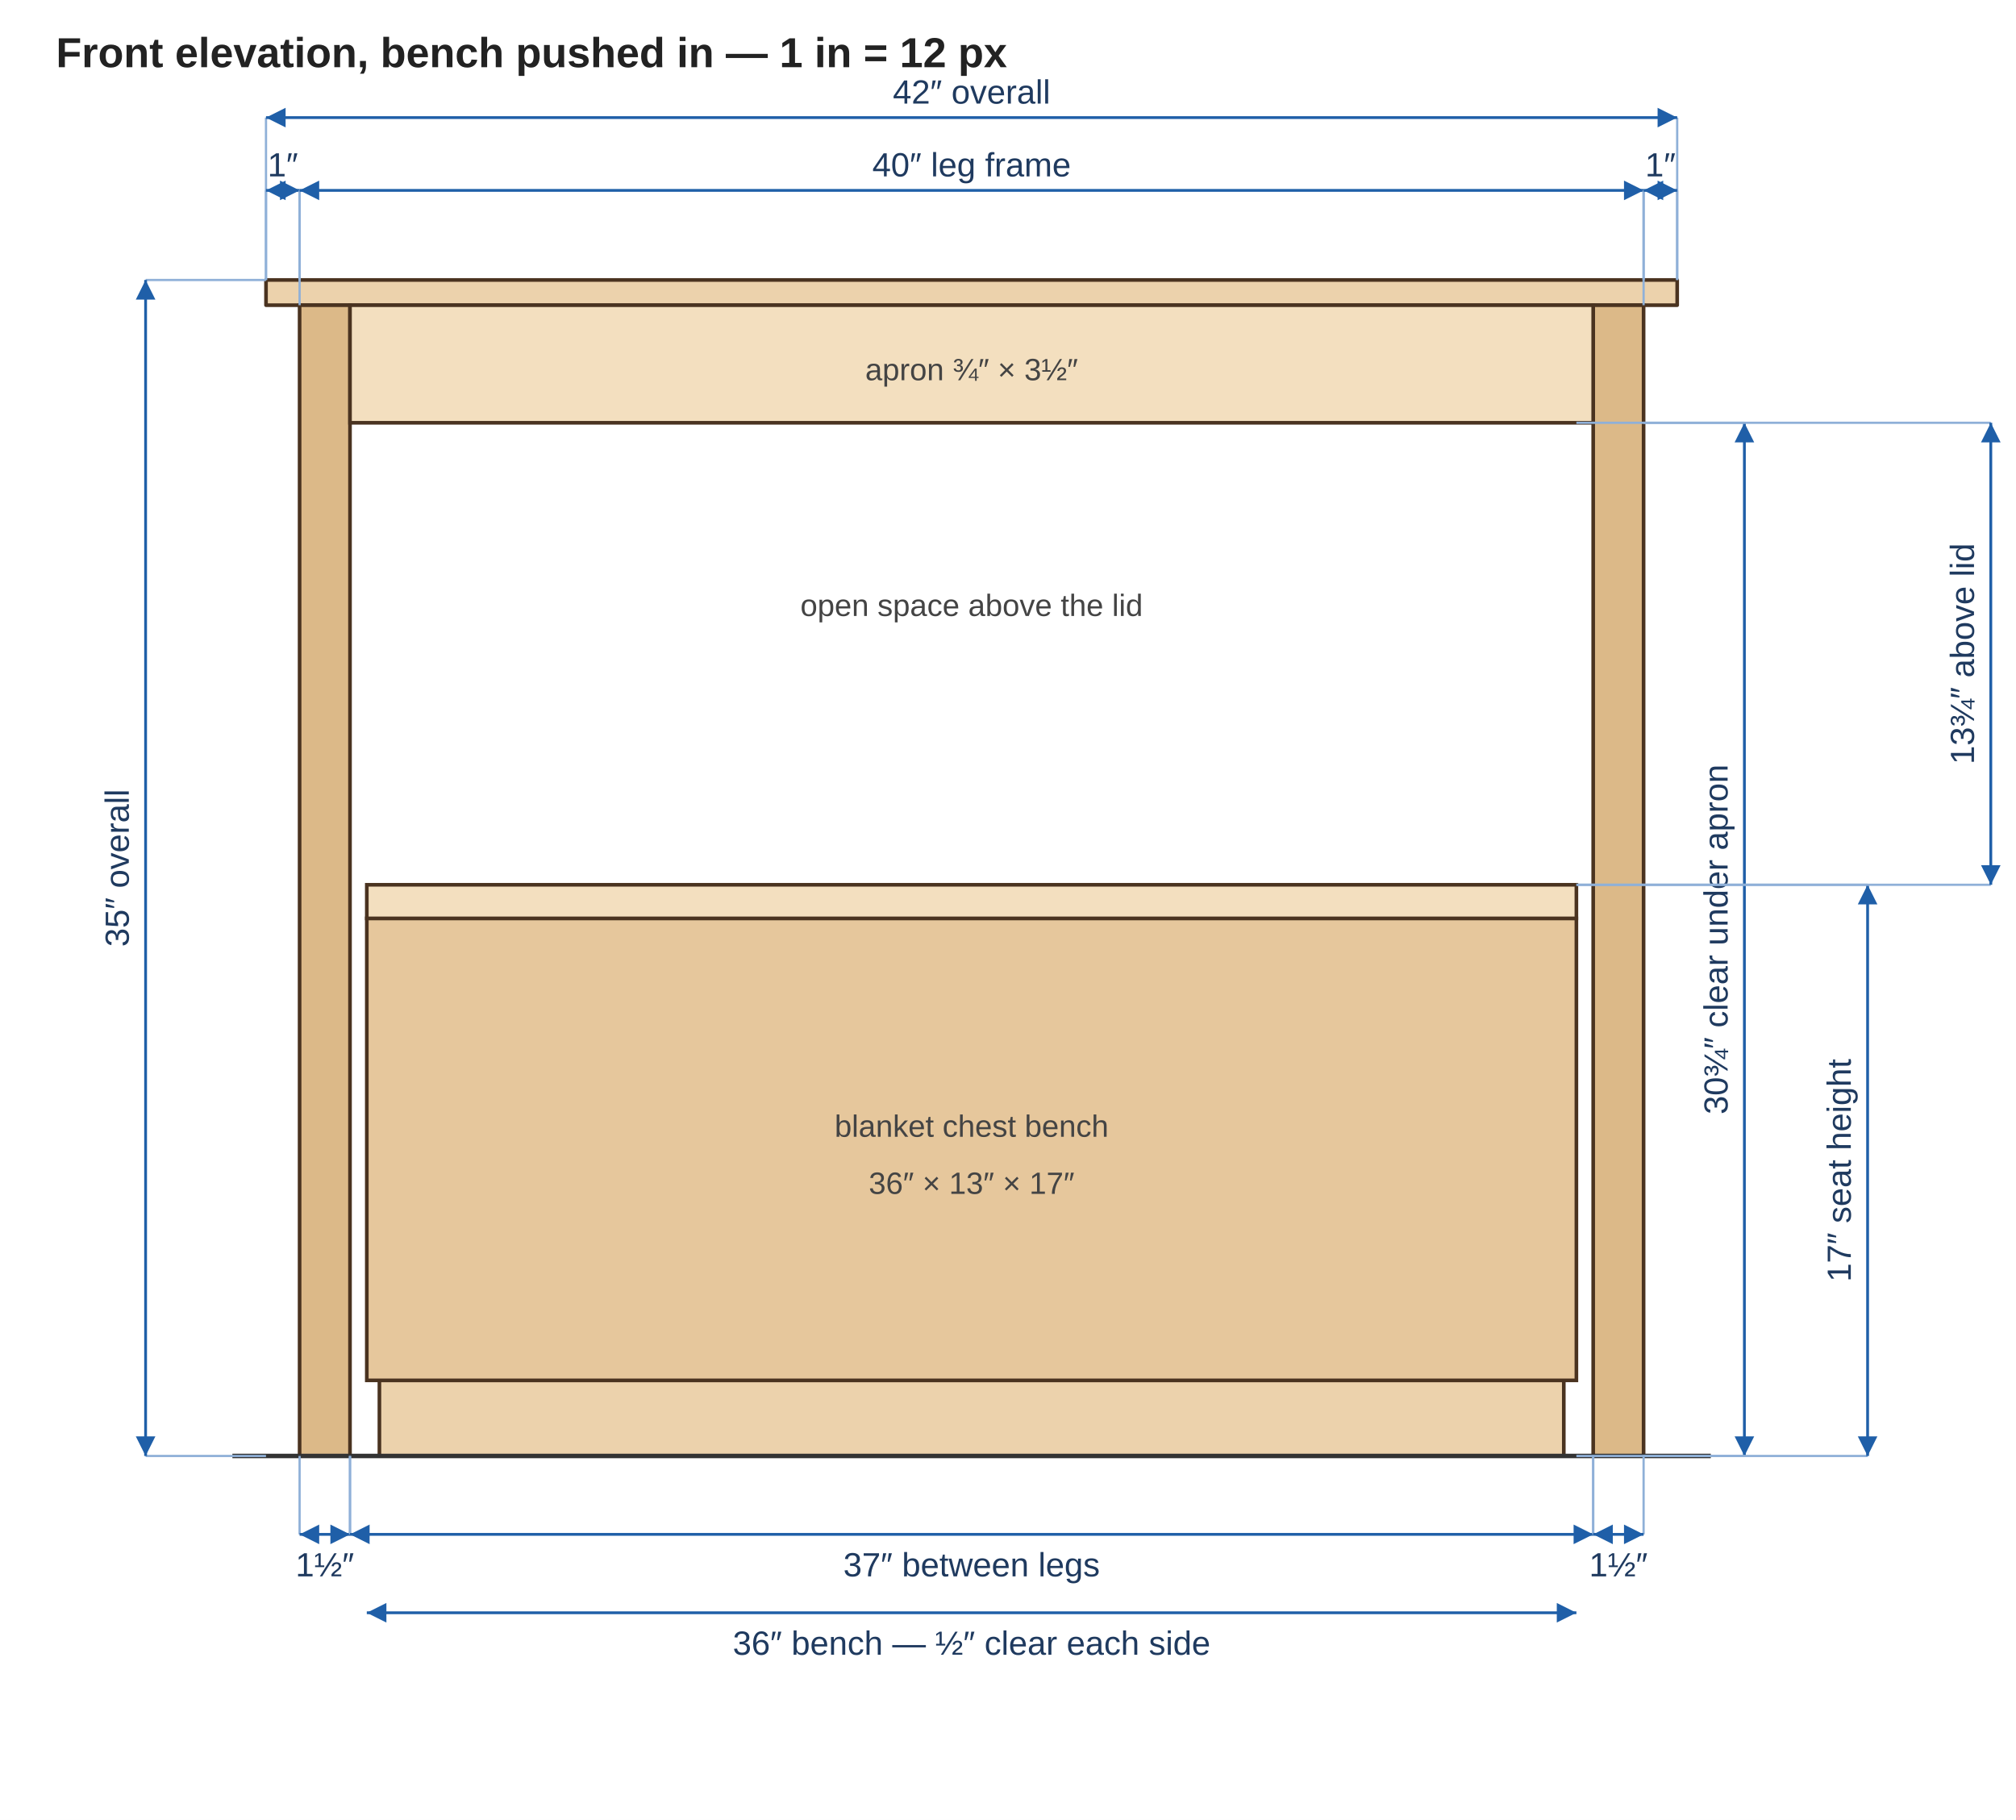
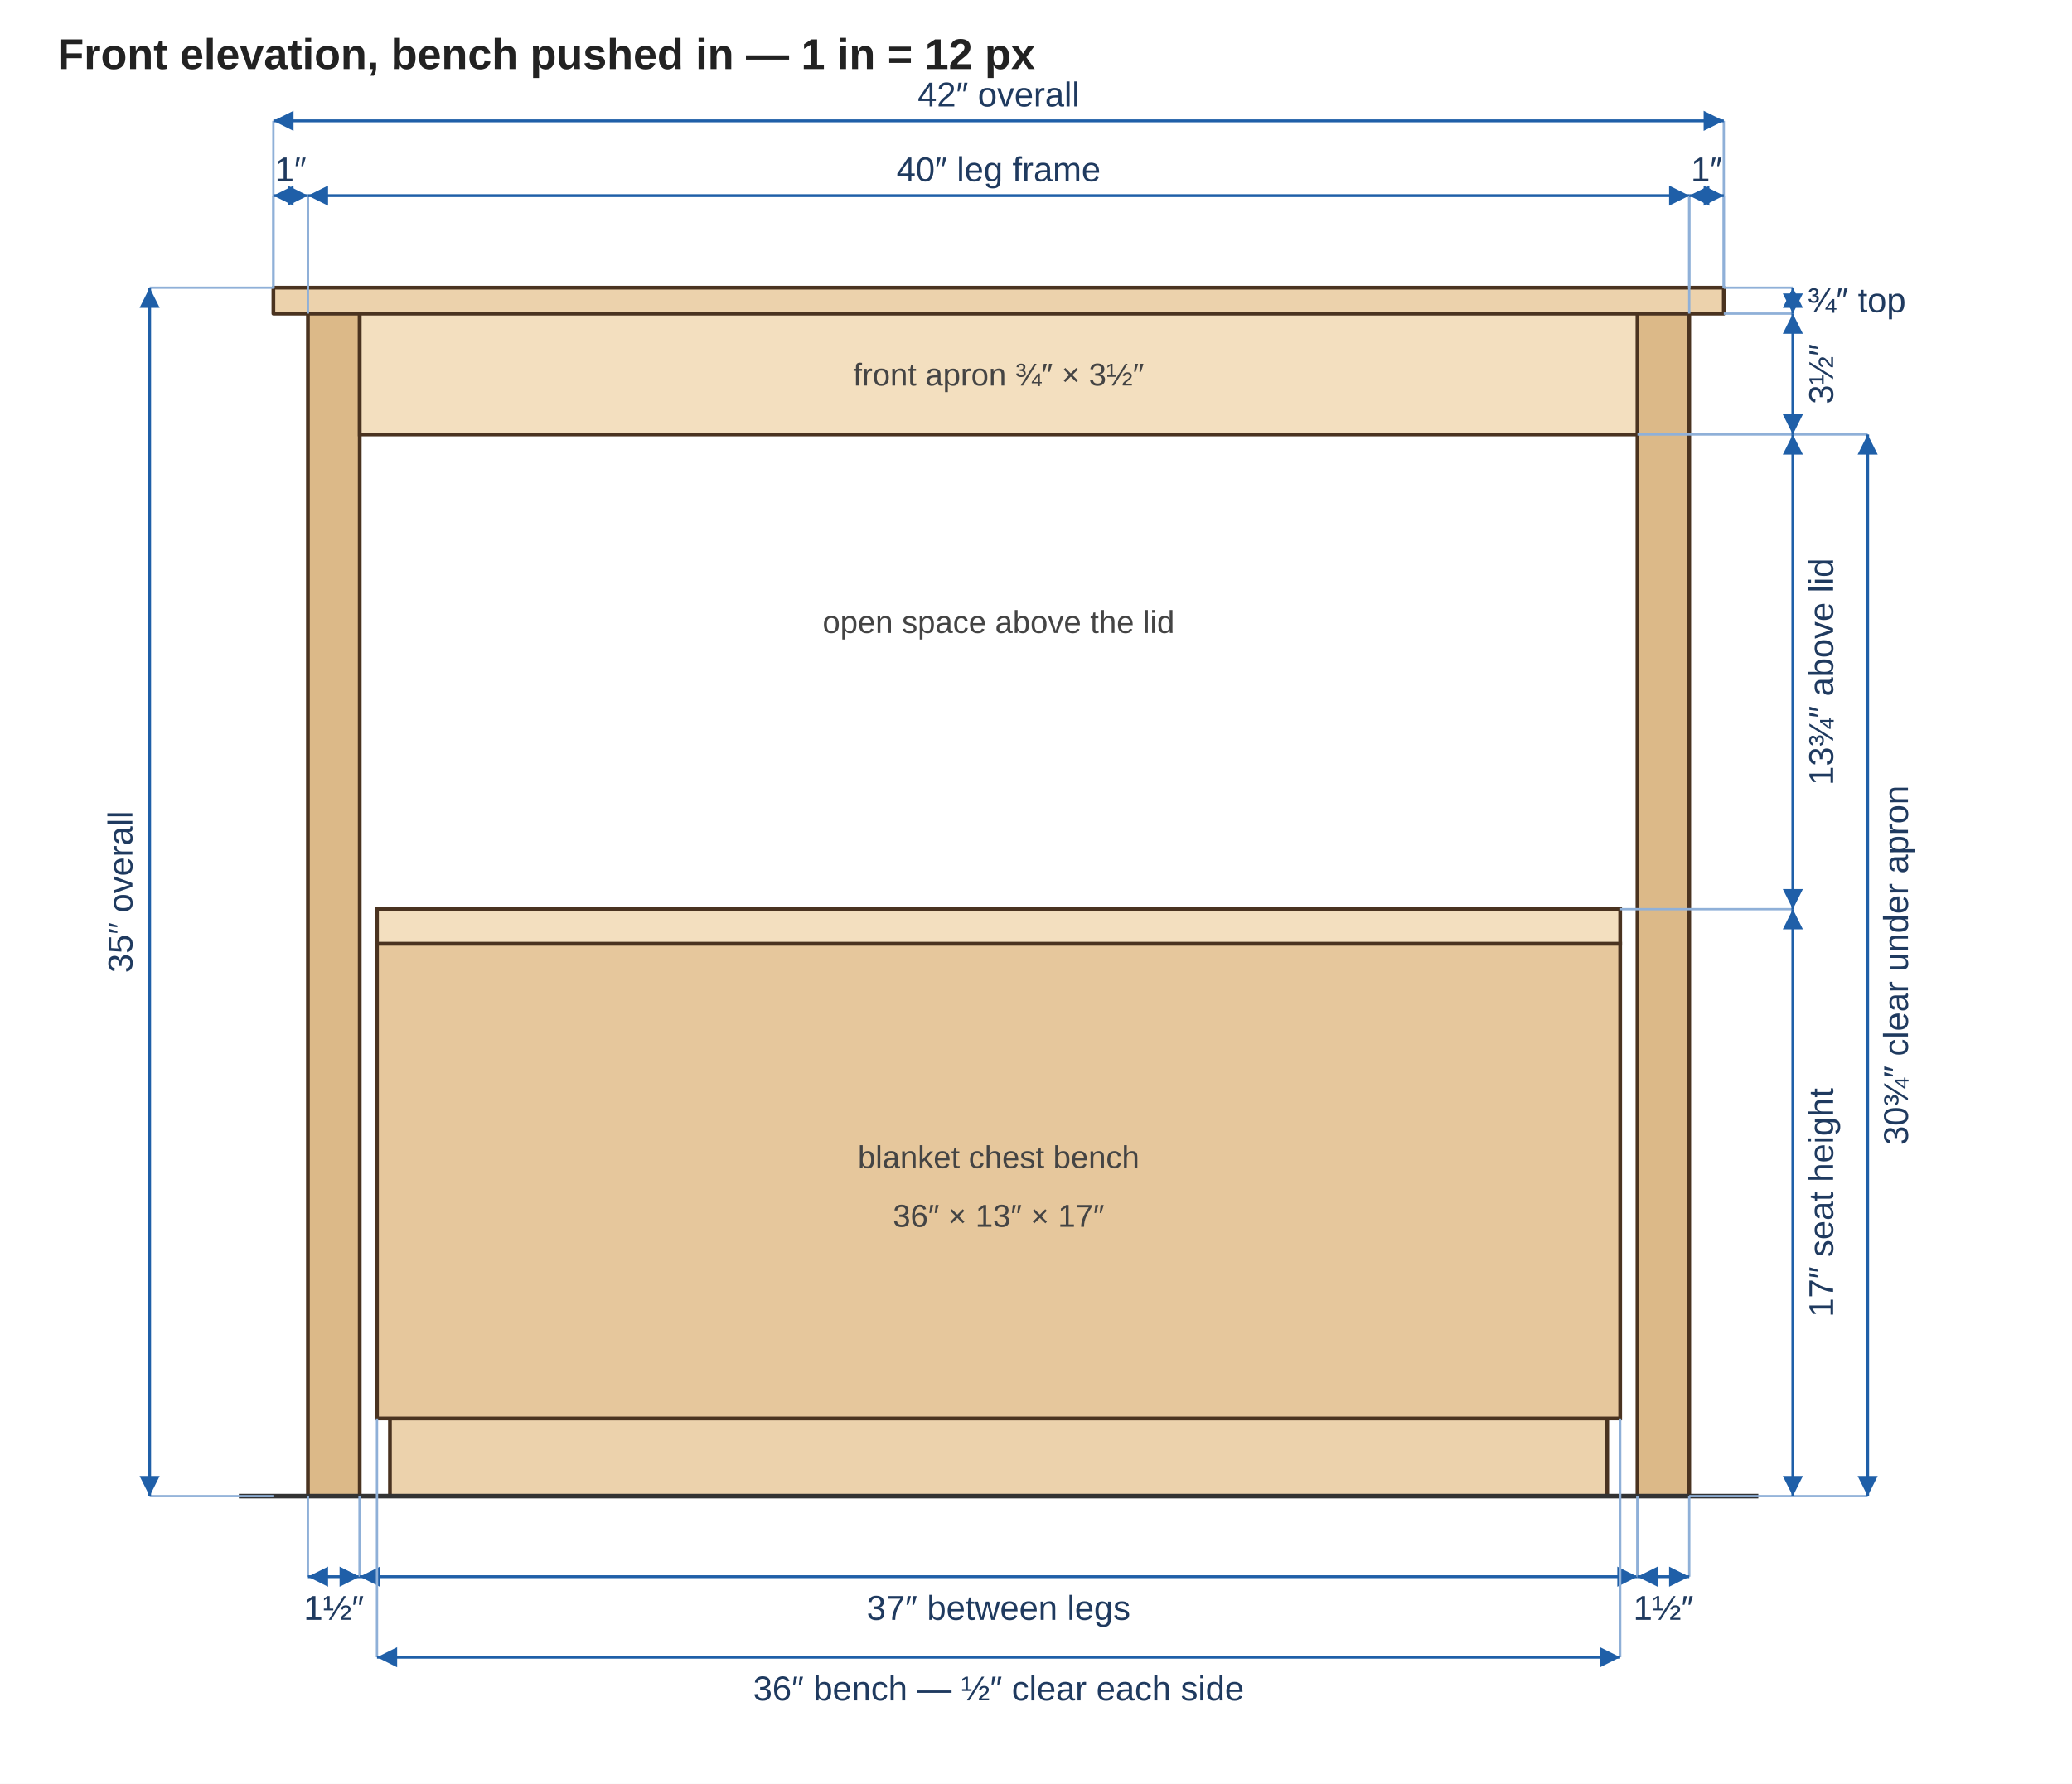
- <svg xmlns="http://www.w3.org/2000/svg" viewBox="0 0 720 650" width="720" height="650" role="img" aria-label="Console with bench, front elevation">
+ <svg xmlns="http://www.w3.org/2000/svg" viewBox="0 0 720 620" width="720" height="620" role="img" aria-label="Console with bench, front elevation">
  <style>
  .bg{fill:#fff}
  .wood{fill:#ecd2ac;stroke:#4a3320;stroke-width:1.3;stroke-linejoin:round}
  .leg{fill:#dcb988;stroke:#4a3320;stroke-width:1.3}
  .face{fill:#f3dfbf;stroke:#4a3320;stroke-width:1.3}
  .pull{fill:#5a3b26;stroke:#2b1a0f;stroke-width:1}
  .shelf{fill:#e6c79c;stroke:#4a3320;stroke-width:1.3}
  .hid{fill:none;stroke:#7a6a5a;stroke-width:1.1;stroke-dasharray:5 3}
  .spacer{fill:#cfc3b4;stroke:#6b5b4b;stroke-width:1}
  .floor{stroke:#333;stroke-width:1.6}
  .dim{stroke:#1f5fa8;stroke-width:1;fill:none}
  .ext{stroke:#8fb0d8;stroke-width:.8}
  .t{font:12px 'Helvetica Neue',Arial,sans-serif;fill:#1f3a5f}
  .n{font:11px 'Helvetica Neue',Arial,sans-serif;fill:#444}
  .h{font:600 15px 'Helvetica Neue',Arial,sans-serif;fill:#222}
</style>
  <defs>
    <marker id="a" viewBox="0 0 8 8" refX="8" refY="4" markerWidth="7" markerHeight="7" orient="auto-start-reverse">
      <path d="M0,0 L8,4 L0,8 z" fill="#1f5fa8" />
    </marker>
  </defs>
-   <rect class="bg" width="720" height="650" />
+   <style>
+   .beyond{fill:#f6efe4;stroke:#9a8a7a;stroke-width:1}
+   .groove{fill:#fff;stroke:#4a3320;stroke-width:1}
+   .dt{fill:url(#hatch);stroke:#4a3320;stroke-width:1.3}
+   .knuckle{fill:#5a3b26;stroke:#2b1a0f;stroke-width:1}
+ </style>
+   <defs>
+     <pattern id="hatch" width="6" height="6" patternUnits="userSpaceOnUse" patternTransform="rotate(45)">
+       <rect width="6" height="6" fill="#e6c79c" />
+       <line x1="0" y1="0" x2="0" y2="6" stroke="#4a3320" stroke-width="1" />
+     </pattern>
+   </defs>
+   <rect class="bg" width="720" height="620" />
  <text class="h" x="20.0" y="24.0" text-anchor="start">Front elevation, bench pushed in — 1 in = 12 px</text>
  <rect class="wood" x="95.00" y="100.00" width="504.00" height="9.00" />
  <rect class="leg" x="107.00" y="109.00" width="18.00" height="411.00" />
  <rect class="leg" x="569.00" y="109.00" width="18.00" height="411.00" />
  <rect class="face" x="125.00" y="109.00" width="444.00" height="42.00" />
  <rect class="wood" x="135.50" y="493.00" width="423.00" height="27.00" />
  <rect class="shelf" x="131.00" y="328.00" width="432.00" height="165.00" />
  <rect class="face" x="131.00" y="316.00" width="432.00" height="12.00" />
  <text class="n" x="347.0" y="406.0" text-anchor="middle">blanket chest bench</text>
  <text class="n" x="347.0" y="426.4" text-anchor="middle">36″ × 13″ × 17″</text>
-   <text class="n" x="347.0" y="135.8" text-anchor="middle">apron ¾″ × 3½″</text>
+   <text class="n" x="347.0" y="134.0" text-anchor="middle">front apron ¾″ × 3½″</text>
  <text class="n" x="347.0" y="220.0" text-anchor="middle">open space above the lid</text>
  <line class="floor" x1="83.0" y1="520.0" x2="611.0" y2="520.0" />
  <line class="ext" x1="95.0" y1="42.0" x2="95.0" y2="100.0" />
  <line class="ext" x1="599.0" y1="42.0" x2="599.0" y2="100.0" />
  <line class="dim" x1="95.0" y1="42.0" x2="599.0" y2="42.0" marker-start="url(#a)" marker-end="url(#a)" />
  <text class="t" x="347.0" y="37.0" text-anchor="middle">42″ overall</text>
  <line class="ext" x1="95.0" y1="68.0" x2="95.0" y2="100.0" />
  <line class="ext" x1="107.0" y1="68.0" x2="107.0" y2="100.0" />
  <line class="dim" x1="95.0" y1="68.0" x2="107.0" y2="68.0" marker-start="url(#a)" marker-end="url(#a)" />
  <text class="t" x="101.0" y="63.0" text-anchor="middle">1″</text>
  <line class="ext" x1="107.0" y1="68.0" x2="107.0" y2="109.0" />
  <line class="ext" x1="587.0" y1="68.0" x2="587.0" y2="109.0" />
  <line class="dim" x1="107.0" y1="68.0" x2="587.0" y2="68.0" marker-start="url(#a)" marker-end="url(#a)" />
  <text class="t" x="347.0" y="63.0" text-anchor="middle">40″ leg frame</text>
  <line class="ext" x1="587.0" y1="68.0" x2="587.0" y2="100.0" />
  <line class="ext" x1="599.0" y1="68.0" x2="599.0" y2="100.0" />
  <line class="dim" x1="587.0" y1="68.0" x2="599.0" y2="68.0" marker-start="url(#a)" marker-end="url(#a)" />
  <text class="t" x="593.0" y="63.0" text-anchor="middle">1″</text>
  <line class="ext" x1="52.0" y1="100.0" x2="95.0" y2="100.0" />
  <line class="ext" x1="52.0" y1="520.0" x2="95.0" y2="520.0" />
  <line class="dim" x1="52.0" y1="100.0" x2="52.0" y2="520.0" marker-start="url(#a)" marker-end="url(#a)" />
  <text class="t" transform="translate(46.0,310.0) rotate(-90)" text-anchor="middle">35″ overall</text>
-   <line class="ext" x1="623.0" y1="151.0" x2="587.0" y2="151.0" />
-   <line class="ext" x1="623.0" y1="520.0" x2="587.0" y2="520.0" />
-   <line class="dim" x1="623.0" y1="151.0" x2="623.0" y2="520.0" marker-start="url(#a)" marker-end="url(#a)" />
-   <text class="t" transform="translate(617.0,335.5) rotate(-90)" text-anchor="middle">30¾″ clear under apron</text>
-   <line class="ext" x1="667.0" y1="316.0" x2="563.0" y2="316.0" />
-   <line class="ext" x1="667.0" y1="520.0" x2="563.0" y2="520.0" />
-   <line class="dim" x1="667.0" y1="316.0" x2="667.0" y2="520.0" marker-start="url(#a)" marker-end="url(#a)" />
-   <text class="t" transform="translate(661.0,418.0) rotate(-90)" text-anchor="middle">17″ seat height</text>
-   <line class="ext" x1="711.0" y1="151.0" x2="563.0" y2="151.0" />
-   <line class="ext" x1="711.0" y1="316.0" x2="563.0" y2="316.0" />
-   <line class="dim" x1="711.0" y1="151.0" x2="711.0" y2="316.0" marker-start="url(#a)" marker-end="url(#a)" />
-   <text class="t" transform="translate(705.0,233.5) rotate(-90)" text-anchor="middle">13¾″ above lid</text>
+   <line class="ext" x1="587.0" y1="520.0" x2="649.0" y2="520.0" />
+   <line class="ext" x1="563.0" y1="316.0" x2="623.0" y2="316.0" />
+   <line class="ext" x1="569.0" y1="151.0" x2="649.0" y2="151.0" />
+   <line class="ext" x1="599.0" y1="109.0" x2="623.0" y2="109.0" />
+   <line class="ext" x1="599.0" y1="100.0" x2="623.0" y2="100.0" />
+   <line class="dim" x1="623.0" y1="316.0" x2="623.0" y2="520.0" marker-start="url(#a)" marker-end="url(#a)" />
+   <text class="t" transform="translate(637.0,418.0) rotate(-90)" text-anchor="middle">17″ seat height</text>
+   <line class="dim" x1="623.0" y1="151.0" x2="623.0" y2="316.0" marker-start="url(#a)" marker-end="url(#a)" />
+   <text class="t" transform="translate(637.0,233.5) rotate(-90)" text-anchor="middle">13¾″ above lid</text>
+   <line class="dim" x1="623.0" y1="109.0" x2="623.0" y2="151.0" marker-start="url(#a)" marker-end="url(#a)" />
+   <text class="t" transform="translate(637.0,130.0) rotate(-90)" text-anchor="middle">3½″</text>
+   <line class="dim" x1="623.0" y1="100.0" x2="623.0" y2="109.0" marker-start="url(#a)" marker-end="url(#a)" />
+   <text class="t" x="628.0" y="108.5" text-anchor="start">¾″ top</text>
+   <line class="dim" x1="649.0" y1="151.0" x2="649.0" y2="520.0" marker-start="url(#a)" marker-end="url(#a)" />
+   <text class="t" transform="translate(663.0,335.5) rotate(-90)" text-anchor="middle">30¾″ clear under apron</text>
  <line class="ext" x1="107.0" y1="548.0" x2="107.0" y2="520.0" />
  <line class="ext" x1="125.0" y1="548.0" x2="125.0" y2="520.0" />
  <line class="dim" x1="107.0" y1="548.0" x2="125.0" y2="548.0" marker-start="url(#a)" marker-end="url(#a)" />
  <text class="t" x="116.0" y="563.0" text-anchor="middle">1½″</text>
  <line class="ext" x1="125.0" y1="548.0" x2="125.0" y2="520.0" />
  <line class="ext" x1="569.0" y1="548.0" x2="569.0" y2="520.0" />
  <line class="dim" x1="125.0" y1="548.0" x2="569.0" y2="548.0" marker-start="url(#a)" marker-end="url(#a)" />
  <text class="t" x="347.0" y="563.0" text-anchor="middle">37″ between legs</text>
  <line class="ext" x1="569.0" y1="548.0" x2="569.0" y2="520.0" />
  <line class="ext" x1="587.0" y1="548.0" x2="587.0" y2="520.0" />
  <line class="dim" x1="569.0" y1="548.0" x2="587.0" y2="548.0" marker-start="url(#a)" marker-end="url(#a)" />
  <text class="t" x="578.0" y="563.0" text-anchor="middle">1½″</text>
+   <line class="ext" x1="131.0" y1="576.0" x2="131.0" y2="493.0" />
+   <line class="ext" x1="563.0" y1="576.0" x2="563.0" y2="493.0" />
  <line class="dim" x1="131.0" y1="576.0" x2="563.0" y2="576.0" marker-start="url(#a)" marker-end="url(#a)" />
  <text class="t" x="347.0" y="591.0" text-anchor="middle">36″ bench — ½″ clear each side</text>
</svg>
